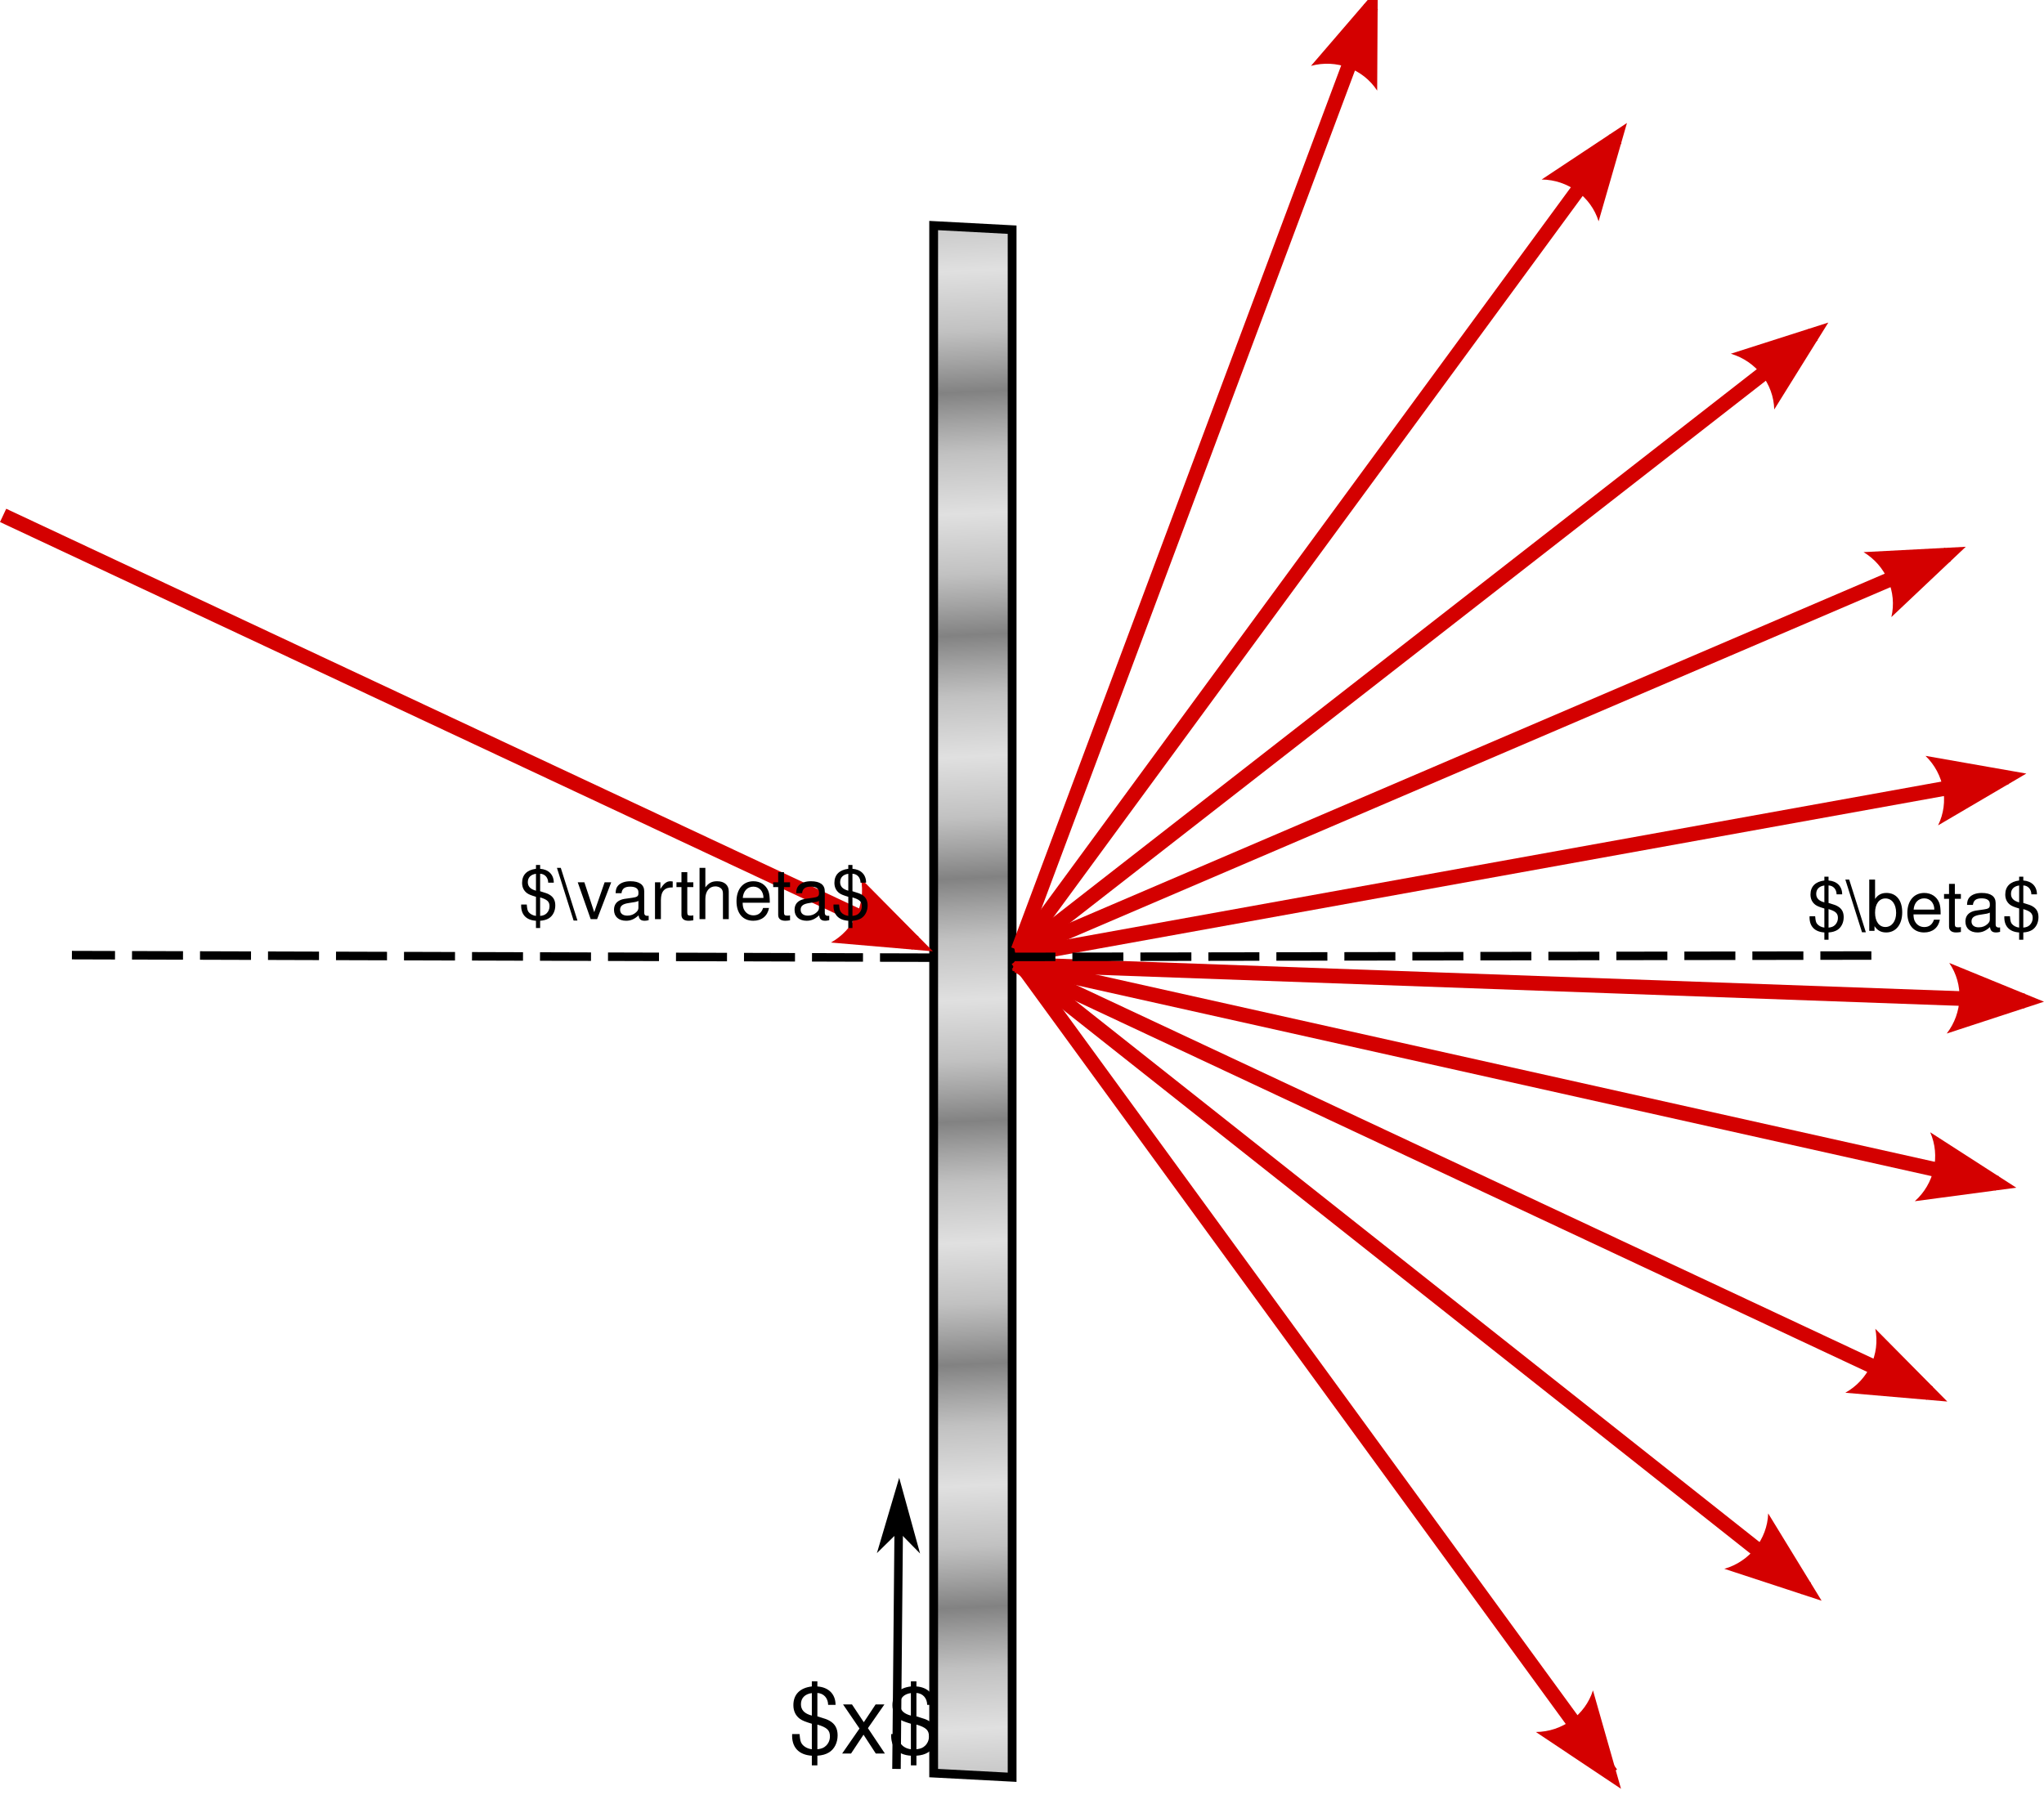
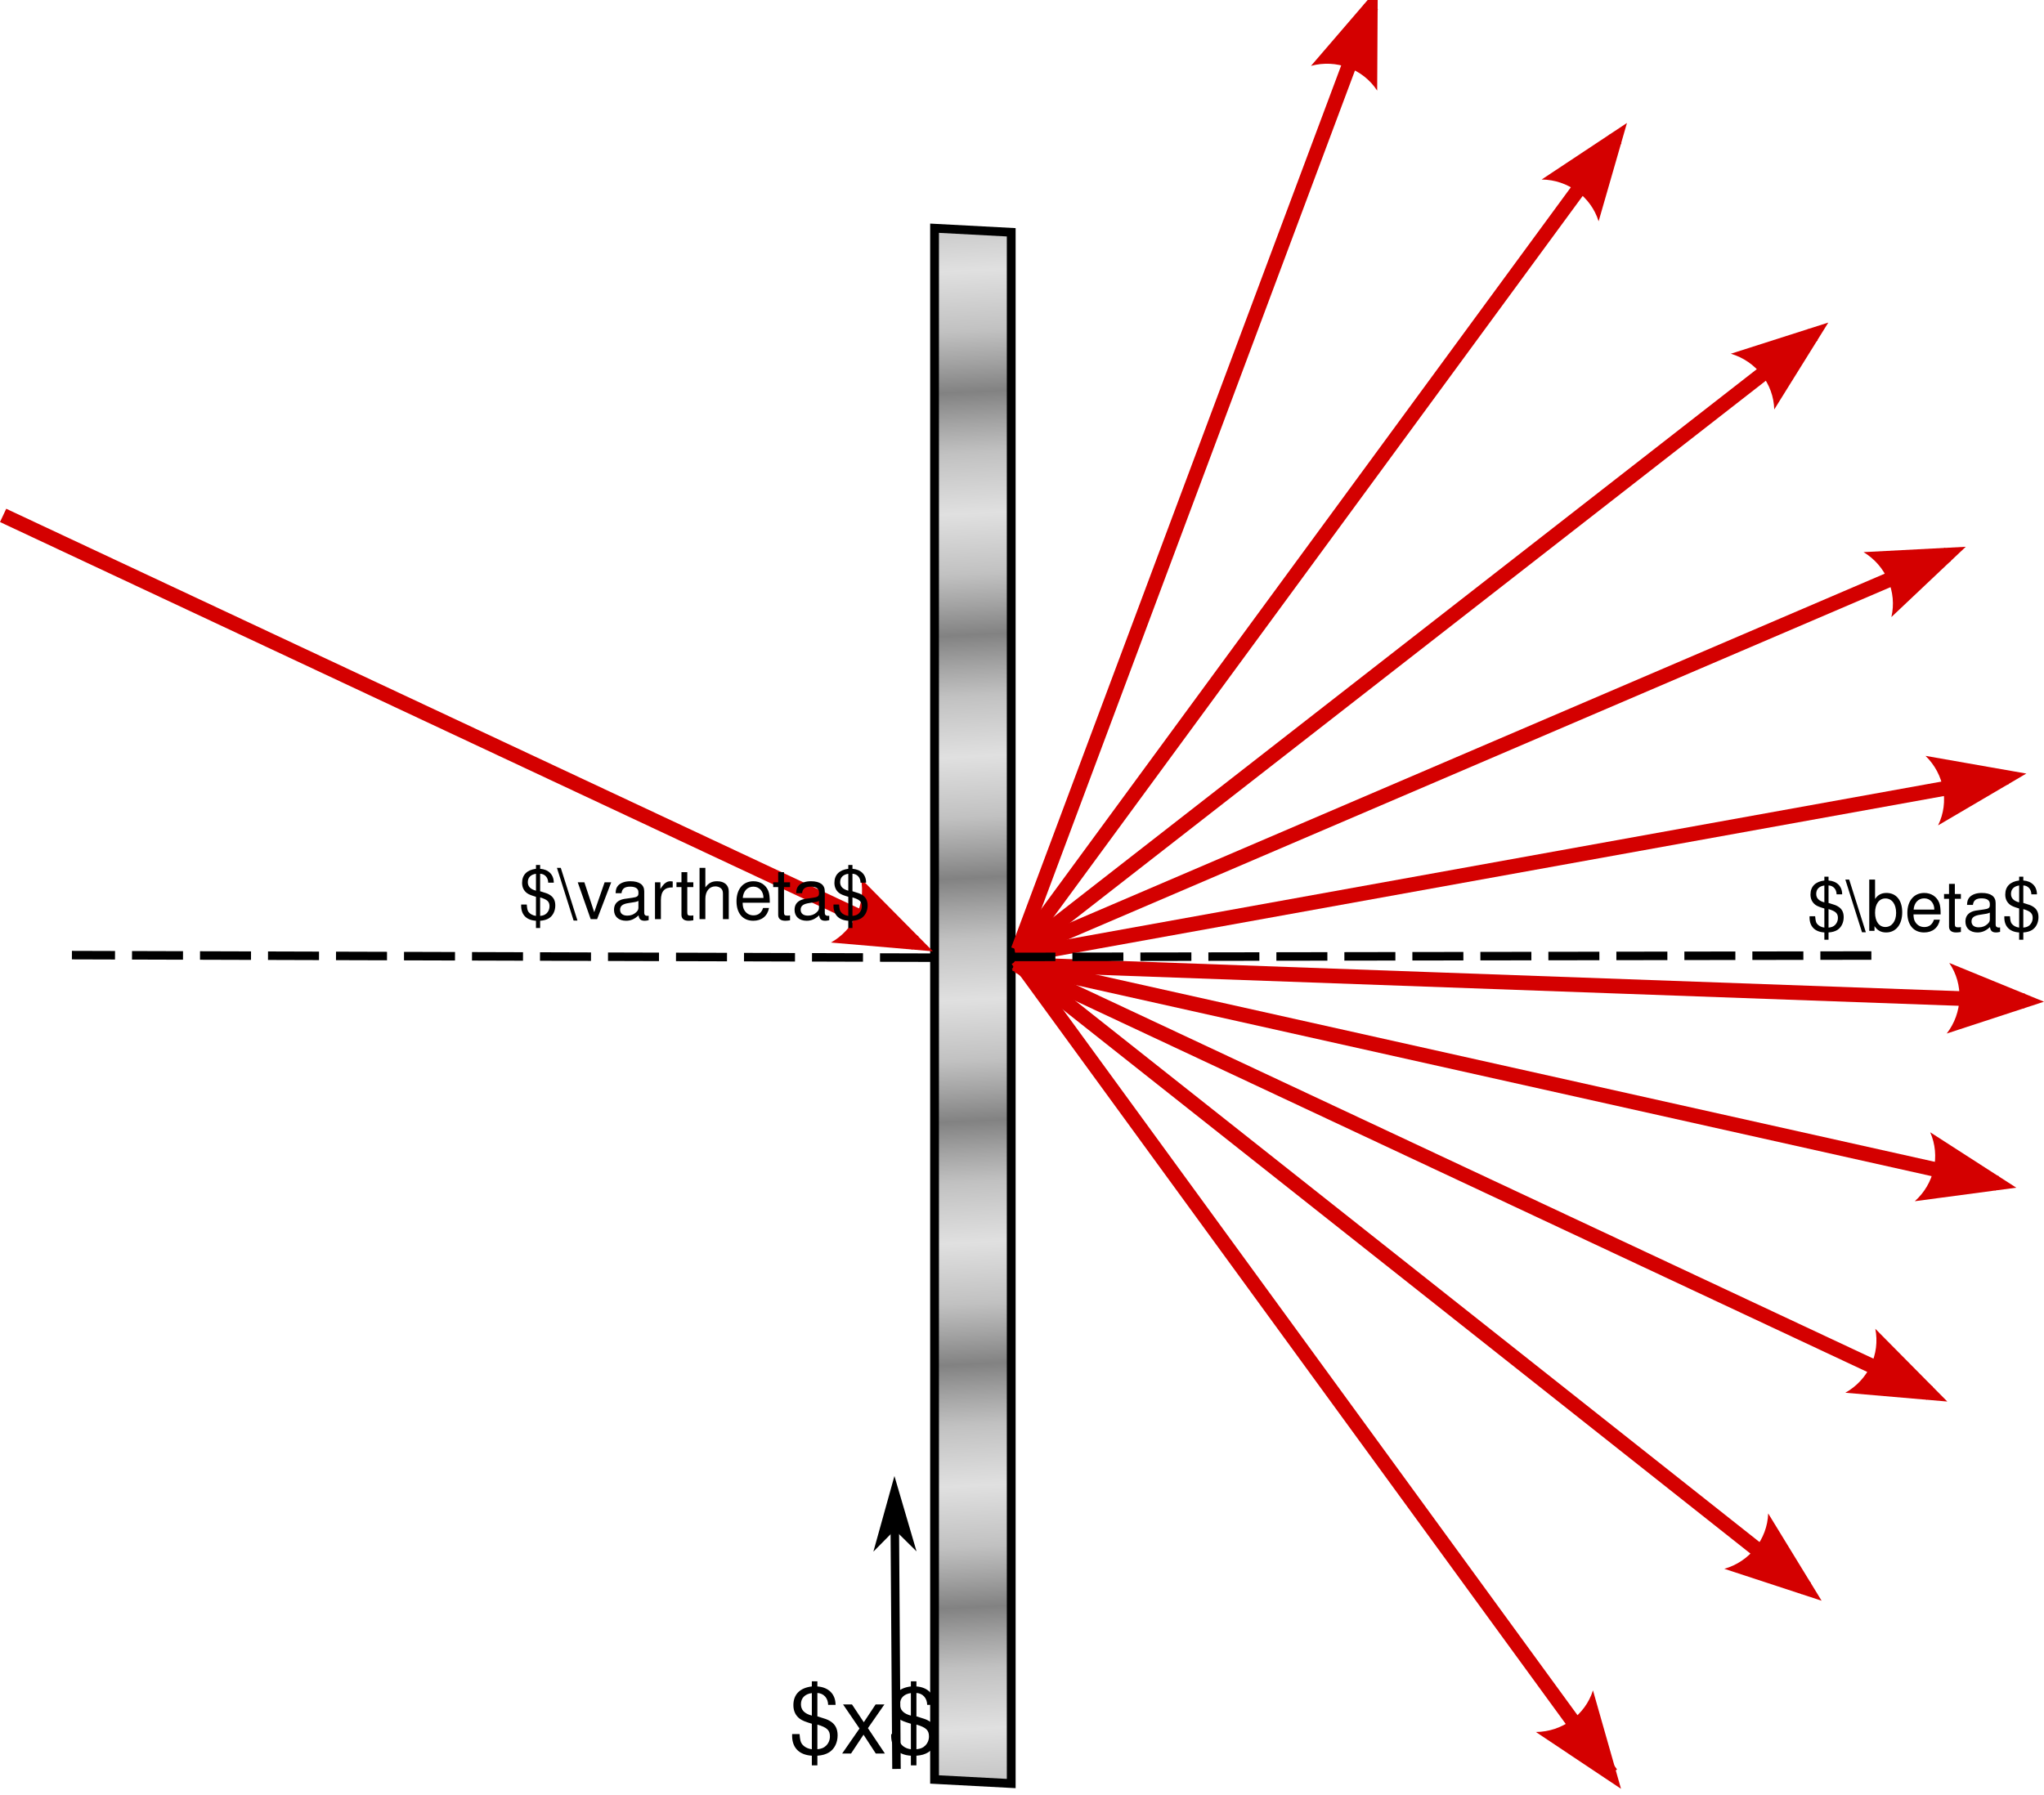
<svg xmlns="http://www.w3.org/2000/svg" xmlns:ns1="http://www.openswatchbook.org/uri/2009/osb" xmlns:xlink="http://www.w3.org/1999/xlink" width="697.376" height="612.459" id="svg2" version="1.1">
  <defs id="defs4">
    <linearGradient id="linearGradient3885">
      <stop id="stop3887" offset="0" style="stop-color:#828282;stop-opacity:1;" />
      <stop style="stop-color:#a3a3a3;stop-opacity:1;" offset="0.25" id="stop3893" />
      <stop style="stop-color:#c1c1c1;stop-opacity:1;" offset="0.5" id="stop3891" />
      <stop id="stop3889" offset="1" style="stop-color:#e0e0e0;stop-opacity:1;" />
    </linearGradient>
    <linearGradient id="linearGradient3875">
      <stop style="stop-color:#9c9c9c;stop-opacity:1;" offset="0" id="stop3877" />
      <stop style="stop-color:#e0e0e0;stop-opacity:1;" offset="1" id="stop3879" />
    </linearGradient>
    <linearGradient id="linearGradient7780" ns1:paint="solid">
      <stop style="stop-color:#afafaf;stop-opacity:1;" offset="0" id="stop7782" />
    </linearGradient>
    <marker orient="auto" refY="0" refX="0" id="Arrow1Mend" style="overflow:visible">
      <path id="path3883" d="M 0,0 5,-5 -12.5,0 5,5 0,0 z" style="fill-rule:evenodd;stroke:#000000;stroke-width:1pt" transform="matrix(-0.4,0,0,-0.4,-4,0)" />
    </marker>
    <marker orient="auto" refY="0" refX="0" id="Arrow1Mstart" style="overflow:visible">
      <path id="path3880" d="M 0,0 5,-5 -12.5,0 5,5 0,0 z" style="fill-rule:evenodd;stroke:#000000;stroke-width:1pt" transform="matrix(0.4,0,0,0.4,4,0)" />
    </marker>
    <marker orient="auto" refY="0" refX="0" id="Arrow1Sstart" style="overflow:visible">
      <path id="path3886" d="M 0,0 5,-5 -12.5,0 5,5 0,0 z" style="fill-rule:evenodd;stroke:#000000;stroke-width:1pt" transform="matrix(0.2,0,0,0.2,1.2,0)" />
    </marker>
    <marker orient="auto" refY="0" refX="0" id="Arrow2Mend" style="overflow:visible">
      <path id="path3999" style="fill-rule:evenodd;stroke-width:0.625;stroke-linejoin:round" d="M 8.719,4.034 -2.207,0.016 8.719,-4.002 c -1.745,2.372 -1.735,5.617 -6e-7,8.035 z" transform="scale(-0.6,-0.6)" />
    </marker>
    <marker orient="auto" refY="0" refX="0" id="Arrow1Mstart-3" style="overflow:visible">
      <path id="path3880-6" d="M 0,0 5,-5 -12.5,0 5,5 0,0 z" style="fill-rule:evenodd;stroke:#000000;stroke-width:1pt" transform="matrix(0.4,0,0,0.4,4,0)" />
    </marker>
    <marker orient="auto" refY="0" refX="0" id="Arrow1Mend-7" style="overflow:visible">
      <path id="path3883-5" d="M 0,0 5,-5 -12.5,0 5,5 0,0 z" style="fill-rule:evenodd;stroke:#000000;stroke-width:1pt" transform="matrix(-0.4,0,0,-0.4,-4,0)" />
    </marker>
    <marker orient="auto" refY="0" refX="0" id="Arrow2Mend-3" style="overflow:visible">
      <path id="path3999-6" style="fill-rule:evenodd;stroke-width:0.625;stroke-linejoin:round" d="M 8.719,4.034 -2.207,0.016 8.719,-4.002 c -1.745,2.372 -1.735,5.617 -6e-7,8.035 z" transform="scale(-0.6,-0.6)" />
    </marker>
    <marker orient="auto" refY="0" refX="0" id="Arrow2Mend-35" style="overflow:visible">
      <path id="path3999-62" style="fill-rule:evenodd;stroke-width:0.625;stroke-linejoin:round" d="M 8.719,4.034 -2.207,0.016 8.719,-4.002 c -1.745,2.372 -1.735,5.617 -6e-7,8.035 z" transform="scale(-0.6,-0.6)" />
    </marker>
    <linearGradient xlink:href="#linearGradient3885" id="linearGradient3883" x1="102.98" y1="497.772" x2="103.556" y2="539.09" gradientUnits="userSpaceOnUse" spreadMethod="reflect" gradientTransform="matrix(0.1410266,0,0,1.00371,4.228701,-2.228998)" />
    <marker orient="auto" refY="0" refX="0" id="Arrow2Mend-2" style="overflow:visible">
      <path id="path3999-7" style="fill-rule:evenodd;stroke-width:0.625;stroke-linejoin:round" d="M 8.719,4.034 -2.207,0.016 8.719,-4.002 c -1.745,2.372 -1.735,5.617 -6e-7,8.035 z" transform="scale(-0.6,-0.6)" />
    </marker>
  </defs>
  <g id="layer1" transform="translate(313.4722,-198.7754)">
-     <rect style="fill:url(#linearGradient3883);fill-opacity:1;stroke:#000000;stroke-width:3.002;stroke-miterlimit:4;stroke-opacity:1;stroke-dasharray:none" id="rect3099-2" width="26.807" height="528.132" x="5.083" y="275.474" transform="matrix(0.9986019,0.05286114,0,1,0,0)" />
+     <rect style="fill:url(#linearGradient3883);fill-opacity:1;stroke:#000000;stroke-width:3.002;stroke-miterlimit:4;stroke-opacity:1;stroke-dasharray:none" id="rect3099-2" width="26.193" height="529.39" x="5.389" y="276.377" transform="matrix(0.9986019,0.05286114,0,1,0,0)" ry="0" />
    <g id="g3897" transform="matrix(1,0,0,-1,-99.04585,1154.446)" style="fill:#d40000">
      <g transform="translate(-491.3014,20.92314)" style="fill:#d40000" id="g4412-7">
        <g id="g7794" style="fill:#d40000">
          <path d="m 560.377,613.092 34.795,-2.998 -24.563,24.826 c 1.721,-8.666 -2.439,-17.469 -10.232,-21.827 z" style="fill:#d40000;fill-rule:evenodd;stroke-width:0.625;stroke-linejoin:round" id="path4418-8" />
          <path style="font-size:medium;font-style:normal;font-variant:normal;font-weight:normal;font-stretch:normal;text-indent:0;text-align:start;text-decoration:none;line-height:normal;letter-spacing:normal;word-spacing:normal;text-transform:none;direction:ltr;block-progression:tb;writing-mode:lr-tb;text-anchor:start;baseline-shift:baseline;color:#000000;fill:#d40000;fill-opacity:1;fill-rule:nonzero;stroke:none;stroke-width:5;marker:none;visibility:visible;display:inline;overflow:visible;enable-background:accumulate;font-family:Sans;-inkscape-font-specification:Sans" d="M 588.125,610.688 276.875,756.594 279,761.125 590.25,615.219 588.125,610.688 z" id="path3964-8" />
        </g>
      </g>
    </g>
-     <path style="fill:none;stroke:#000000;stroke-width:2.9;stroke-linecap:butt;stroke-linejoin:miter;stroke-miterlimit:4;stroke-opacity:1;stroke-dasharray:none;marker-end:url(#Arrow1Mend-7)" d="m -7.607,802.452 0.87,-93.638" id="path3019-5" />
+     <path style="fill:none;stroke:#000000;stroke-width:2.9;stroke-linecap:butt;stroke-linejoin:miter;stroke-miterlimit:4;stroke-opacity:1;stroke-dasharray:none;marker-end:url(#Arrow1Mend-7)" d="M -7.607,802.452 -8.269,708.201" id="path3019-5" />
    <text xml:space="preserve" style="font-size:56px;font-style:normal;font-variant:normal;font-weight:normal;font-stretch:normal;line-height:125%;letter-spacing:0px;word-spacing:0px;fill:#000000;fill-opacity:1;stroke:none;font-family:Nimbus Sans L;-inkscape-font-specification:Sans" x="-44.49" y="797.208" id="text3015">
      <tspan id="tspan3017" x="-44.49" y="797.208" style="font-size:32px">$x$</tspan>
    </text>
    <text xml:space="preserve" style="font-size:56px;font-style:normal;font-variant:normal;font-weight:normal;font-stretch:normal;line-height:125%;letter-spacing:0px;word-spacing:0px;fill:#000000;fill-opacity:1;stroke:none;font-family:Nimbus Sans L;-inkscape-font-specification:Sans" x="-136.61" y="512.453" id="text4073-2">
      <tspan id="tspan4075-7" x="-136.61" y="512.453" style="font-size:24px">$\vartheta$</tspan>
    </text>
    <g id="g3897-3" transform="matrix(1,0,0,-1,247.0456,1308.091)" style="fill:#d40000">
      <g transform="translate(-491.3014,20.92314)" style="fill:#d40000" id="g4412-7-6">
        <g id="g7794-7" style="fill:#d40000">
          <path d="m 560.377,613.092 34.795,-2.998 -24.563,24.826 c 1.721,-8.666 -2.439,-17.469 -10.232,-21.827 z" style="fill:#d40000;fill-rule:evenodd;stroke-width:0.625;stroke-linejoin:round" id="path4418-8-5" />
          <path style="font-size:medium;font-style:normal;font-variant:normal;font-weight:normal;font-stretch:normal;text-indent:0;text-align:start;text-decoration:none;line-height:normal;letter-spacing:normal;word-spacing:normal;text-transform:none;direction:ltr;block-progression:tb;writing-mode:lr-tb;text-anchor:start;baseline-shift:baseline;color:#000000;fill:#d40000;fill-opacity:1;fill-rule:nonzero;stroke:none;stroke-width:5;marker:none;visibility:visible;display:inline;overflow:visible;enable-background:accumulate;font-family:Sans;-inkscape-font-specification:Sans" d="M 588.125,610.688 276.875,756.594 279,761.125 590.25,615.219 588.125,610.688 z" id="path3964-8-3" />
        </g>
      </g>
    </g>
    <g id="g3897-3-5" transform="matrix(0.9750998,-0.2217664,0.2217664,0.9750998,69.09323,-283.4138)" style="fill:#d40000">
      <g transform="translate(-491.3014,20.92314)" style="fill:#d40000" id="g4412-7-6-6">
        <g id="g7794-7-2" style="fill:#d40000">
          <path d="m 560.377,613.092 34.795,-2.998 -24.563,24.826 c 1.721,-8.666 -2.439,-17.469 -10.232,-21.827 z" style="fill:#d40000;fill-rule:evenodd;stroke-width:0.625;stroke-linejoin:round" id="path4418-8-5-9" />
          <path style="font-size:medium;font-style:normal;font-variant:normal;font-weight:normal;font-stretch:normal;text-indent:0;text-align:start;text-decoration:none;line-height:normal;letter-spacing:normal;word-spacing:normal;text-transform:none;direction:ltr;block-progression:tb;writing-mode:lr-tb;text-anchor:start;baseline-shift:baseline;color:#000000;fill:#d40000;fill-opacity:1;fill-rule:nonzero;stroke:none;stroke-width:5;marker:none;visibility:visible;display:inline;overflow:visible;enable-background:accumulate;font-family:Sans;-inkscape-font-specification:Sans" d="M 588.125,610.688 276.875,756.594 279,761.125 590.25,615.219 588.125,610.688 z" id="path3964-8-3-1" />
        </g>
      </g>
    </g>
    <path style="fill:none;stroke:#000000;stroke-width:2.9;stroke-linecap:butt;stroke-linejoin:miter;stroke-miterlimit:4;stroke-opacity:1;stroke-dasharray:17.4, 5.8;stroke-dashoffset:0;marker-end:none" d="M 4.167,525.597 -288.938,524.727" id="path3019-5-9" />
    <g id="g3897-3-5-6" transform="matrix(0.9664599,0.2568175,-0.2568175,0.9664599,439.5458,-173.7638)" style="fill:#d40000">
      <g transform="translate(-491.3014,20.92314)" style="fill:#d40000" id="g4412-7-6-6-2">
        <g id="g7794-7-2-9" style="fill:#d40000">
          <path d="m 560.377,613.092 34.795,-2.998 -24.563,24.826 c 1.721,-8.666 -2.439,-17.469 -10.232,-21.827 z" style="fill:#d40000;fill-rule:evenodd;stroke-width:0.625;stroke-linejoin:round" id="path4418-8-5-9-1" />
          <path style="font-size:medium;font-style:normal;font-variant:normal;font-weight:normal;font-stretch:normal;text-indent:0;text-align:start;text-decoration:none;line-height:normal;letter-spacing:normal;word-spacing:normal;text-transform:none;direction:ltr;block-progression:tb;writing-mode:lr-tb;text-anchor:start;baseline-shift:baseline;color:#000000;fill:#d40000;fill-opacity:1;fill-rule:nonzero;stroke:none;stroke-width:5;marker:none;visibility:visible;display:inline;overflow:visible;enable-background:accumulate;font-family:Sans;-inkscape-font-specification:Sans" d="M 588.125,610.688 276.875,756.594 279,761.125 590.25,615.219 588.125,610.688 z" id="path3964-8-3-1-2" />
        </g>
      </g>
    </g>
    <g id="g3897-3-7" transform="matrix(0.9734131,0.2290564,0.2290564,-0.9734131,62.37904,1335.498)" style="fill:#d40000">
      <g transform="translate(-491.3014,20.92314)" style="fill:#d40000" id="g4412-7-6-0">
        <g id="g7794-7-9" style="fill:#d40000">
          <path d="m 560.377,613.092 34.795,-2.998 -24.563,24.826 c 1.721,-8.666 -2.439,-17.469 -10.232,-21.827 z" style="fill:#d40000;fill-rule:evenodd;stroke-width:0.625;stroke-linejoin:round" id="path4418-8-5-3" />
          <path style="font-size:medium;font-style:normal;font-variant:normal;font-weight:normal;font-stretch:normal;text-indent:0;text-align:start;text-decoration:none;line-height:normal;letter-spacing:normal;word-spacing:normal;text-transform:none;direction:ltr;block-progression:tb;writing-mode:lr-tb;text-anchor:start;baseline-shift:baseline;color:#000000;fill:#d40000;fill-opacity:1;fill-rule:nonzero;stroke:none;stroke-width:5;marker:none;visibility:visible;display:inline;overflow:visible;enable-background:accumulate;font-family:Sans;-inkscape-font-specification:Sans" d="M 588.125,610.688 276.875,756.594 279,761.125 590.25,615.219 588.125,610.688 z" id="path3964-8-3-6" />
        </g>
      </g>
    </g>
    <g id="g3897-3-7-0" transform="matrix(0.876357,0.481662,0.481662,-0.876357,-155.3762,1312.2)" style="fill:#d40000">
      <g transform="translate(-491.3014,20.92314)" style="fill:#d40000" id="g4412-7-6-0-6">
        <g id="g7794-7-9-2" style="fill:#d40000">
          <path d="m 560.377,613.092 34.795,-2.998 -24.563,24.826 c 1.721,-8.666 -2.439,-17.469 -10.232,-21.827 z" style="fill:#d40000;fill-rule:evenodd;stroke-width:0.625;stroke-linejoin:round" id="path4418-8-5-3-6" />
          <path style="font-size:medium;font-style:normal;font-variant:normal;font-weight:normal;font-stretch:normal;text-indent:0;text-align:start;text-decoration:none;line-height:normal;letter-spacing:normal;word-spacing:normal;text-transform:none;direction:ltr;block-progression:tb;writing-mode:lr-tb;text-anchor:start;baseline-shift:baseline;color:#000000;fill:#d40000;fill-opacity:1;fill-rule:nonzero;stroke:none;stroke-width:5;marker:none;visibility:visible;display:inline;overflow:visible;enable-background:accumulate;font-family:Sans;-inkscape-font-specification:Sans" d="m 588.668,610.709 -311.25,145.906 2.125,4.531 311.25,-145.906 -2.125,-4.531 z" id="path3964-8-3-6-1" />
        </g>
      </g>
    </g>
    <g id="g3897-3-8" transform="matrix(0.9201486,-0.3915693,-0.3915693,-0.9201486,535.4145,1161.927)" style="fill:#d40000">
      <g transform="translate(-491.3014,20.92314)" style="fill:#d40000" id="g4412-7-6-7">
        <g id="g7794-7-92" style="fill:#d40000">
          <path d="m 560.377,613.092 34.795,-2.998 -24.563,24.826 c 1.721,-8.666 -2.439,-17.469 -10.232,-21.827 z" style="fill:#d40000;fill-rule:evenodd;stroke-width:0.625;stroke-linejoin:round" id="path4418-8-5-0" />
          <path style="font-size:medium;font-style:normal;font-variant:normal;font-weight:normal;font-stretch:normal;text-indent:0;text-align:start;text-decoration:none;line-height:normal;letter-spacing:normal;word-spacing:normal;text-transform:none;direction:ltr;block-progression:tb;writing-mode:lr-tb;text-anchor:start;baseline-shift:baseline;color:#000000;fill:#d40000;fill-opacity:1;fill-rule:nonzero;stroke:none;stroke-width:5;marker:none;visibility:visible;display:inline;overflow:visible;enable-background:accumulate;font-family:Sans;-inkscape-font-specification:Sans" d="M 588.125,610.688 276.875,756.594 279,761.125 590.25,615.219 588.125,610.688 z" id="path3964-8-3-2" />
        </g>
      </g>
    </g>
    <g id="g3897-3-8-3" transform="matrix(0.9761907,-0.2169143,-0.2169143,-0.9761907,409.9196,1242.613)" style="fill:#d40000">
      <g transform="translate(-491.3014,20.92314)" style="fill:#d40000" id="g4412-7-6-7-7">
        <g id="g7794-7-92-5" style="fill:#d40000">
          <path d="m 560.377,613.092 34.795,-2.998 -24.563,24.826 c 1.721,-8.666 -2.439,-17.469 -10.232,-21.827 z" style="fill:#d40000;fill-rule:evenodd;stroke-width:0.625;stroke-linejoin:round" id="path4418-8-5-0-9" />
          <path style="font-size:medium;font-style:normal;font-variant:normal;font-weight:normal;font-stretch:normal;text-indent:0;text-align:start;text-decoration:none;line-height:normal;letter-spacing:normal;word-spacing:normal;text-transform:none;direction:ltr;block-progression:tb;writing-mode:lr-tb;text-anchor:start;baseline-shift:baseline;color:#000000;fill:#d40000;fill-opacity:1;fill-rule:nonzero;stroke:none;stroke-width:5;marker:none;visibility:visible;display:inline;overflow:visible;enable-background:accumulate;font-family:Sans;-inkscape-font-specification:Sans" d="M 588.125,610.688 276.875,756.594 279,761.125 590.25,615.219 588.125,610.688 z" id="path3964-8-3-2-2" />
        </g>
      </g>
    </g>
    <g id="g3897-3-5-6-2" transform="matrix(0.9994355,0.03359551,-0.03359551,0.9994355,274.6033,-248.7776)" style="fill:#d40000">
      <g transform="translate(-491.3014,20.92314)" style="fill:#d40000" id="g4412-7-6-6-2-8">
        <g id="g7794-7-2-9-9" style="fill:#d40000">
          <path d="m 560.377,613.092 34.795,-2.998 -24.563,24.826 c 1.721,-8.666 -2.439,-17.469 -10.232,-21.827 z" style="fill:#d40000;fill-rule:evenodd;stroke-width:0.625;stroke-linejoin:round" id="path4418-8-5-9-1-7" />
          <path style="font-size:medium;font-style:normal;font-variant:normal;font-weight:normal;font-stretch:normal;text-indent:0;text-align:start;text-decoration:none;line-height:normal;letter-spacing:normal;word-spacing:normal;text-transform:none;direction:ltr;block-progression:tb;writing-mode:lr-tb;text-anchor:start;baseline-shift:baseline;color:#000000;fill:#d40000;fill-opacity:1;fill-rule:nonzero;stroke:none;stroke-width:5;marker:none;visibility:visible;display:inline;overflow:visible;enable-background:accumulate;font-family:Sans;-inkscape-font-specification:Sans" d="M 588.125,610.688 276.875,756.594 279,761.125 590.25,615.219 588.125,610.688 z" id="path3964-8-3-1-2-3" />
        </g>
      </g>
    </g>
    <g id="g3897-3-5-61" transform="matrix(0.8778346,-0.4789639,0.4789639,0.8778346,-151.7959,-263.439)" style="fill:#d40000">
      <g transform="translate(-491.3014,20.92314)" style="fill:#d40000" id="g4412-7-6-6-29">
        <g id="g7794-7-2-3" style="fill:#d40000">
          <path d="m 560.377,613.092 34.795,-2.998 -24.563,24.826 c 1.721,-8.666 -2.439,-17.469 -10.232,-21.827 z" style="fill:#d40000;fill-rule:evenodd;stroke-width:0.625;stroke-linejoin:round" id="path4418-8-5-9-19" />
          <path style="font-size:medium;font-style:normal;font-variant:normal;font-weight:normal;font-stretch:normal;text-indent:0;text-align:start;text-decoration:none;line-height:normal;letter-spacing:normal;word-spacing:normal;text-transform:none;direction:ltr;block-progression:tb;writing-mode:lr-tb;text-anchor:start;baseline-shift:baseline;color:#000000;fill:#d40000;fill-opacity:1;fill-rule:nonzero;stroke:none;stroke-width:5;marker:none;visibility:visible;display:inline;overflow:visible;enable-background:accumulate;font-family:Sans;-inkscape-font-specification:Sans" d="M 588.125,610.688 276.875,756.594 279,761.125 590.25,615.219 588.125,610.688 z" id="path3964-8-3-1-4" />
        </g>
      </g>
    </g>
    <g id="g3897-3-5-7" transform="matrix(0.7147381,-0.6993922,0.6993922,0.7147381,-358.9795,-183.5903)" style="fill:#d40000">
      <g transform="translate(-491.3014,20.92314)" style="fill:#d40000" id="g4412-7-6-6-8">
        <g id="g7794-7-2-4" style="fill:#d40000">
          <path d="m 560.377,613.092 34.795,-2.998 -24.563,24.826 c 1.721,-8.666 -2.439,-17.469 -10.232,-21.827 z" style="fill:#d40000;fill-rule:evenodd;stroke-width:0.625;stroke-linejoin:round" id="path4418-8-5-9-5" />
          <path style="font-size:medium;font-style:normal;font-variant:normal;font-weight:normal;font-stretch:normal;text-indent:0;text-align:start;text-decoration:none;line-height:normal;letter-spacing:normal;word-spacing:normal;text-transform:none;direction:ltr;block-progression:tb;writing-mode:lr-tb;text-anchor:start;baseline-shift:baseline;color:#000000;fill:#d40000;fill-opacity:1;fill-rule:nonzero;stroke:none;stroke-width:5;marker:none;visibility:visible;display:inline;overflow:visible;enable-background:accumulate;font-family:Sans;-inkscape-font-specification:Sans" d="M 588.125,610.688 276.875,756.594 279,761.125 590.25,615.219 588.125,610.688 z" id="path3964-8-3-1-0" />
        </g>
      </g>
    </g>
    <path style="fill:none;stroke:#000000;stroke-width:2.9;stroke-linecap:butt;stroke-linejoin:miter;stroke-miterlimit:4;stroke-opacity:1;stroke-dasharray:17.4, 5.8;stroke-dashoffset:0;marker-end:none" d="M 325.005,524.862 31.899,525.342" id="path3019-5-9-6" />
    <text xml:space="preserve" style="font-size:56px;font-style:normal;font-variant:normal;font-weight:normal;font-stretch:normal;line-height:125%;letter-spacing:0px;word-spacing:0px;fill:#000000;fill-opacity:1;stroke:none;font-family:Nimbus Sans L;-inkscape-font-specification:Sans" x="302.967" y="516.446" id="text4073-2-1">
      <tspan id="tspan4075-7-0" x="302.967" y="516.446" style="font-size:24px">$\beta$</tspan>
    </text>
  </g>
</svg>
